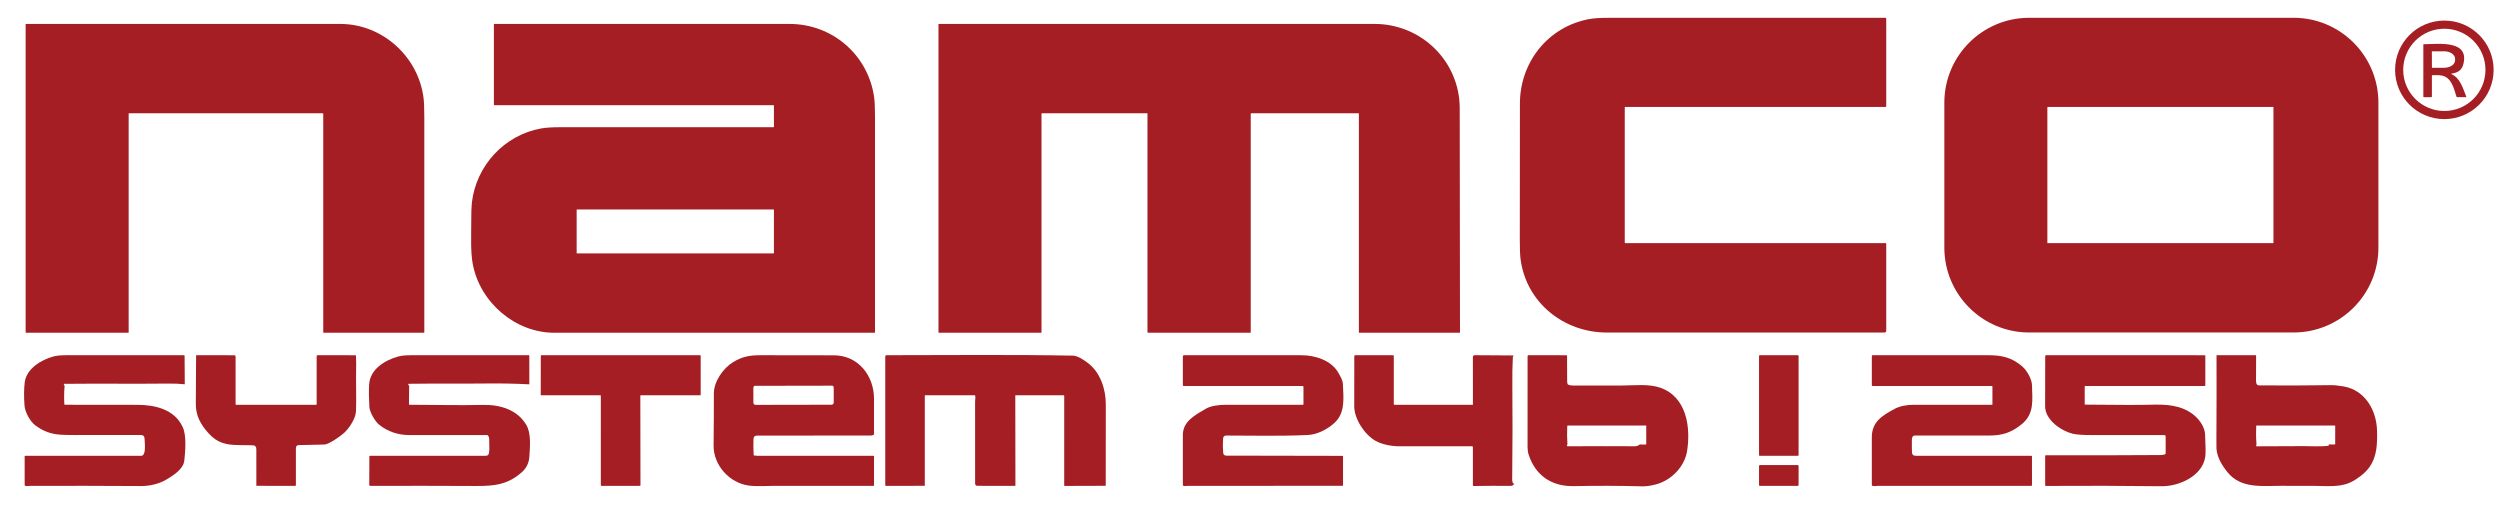
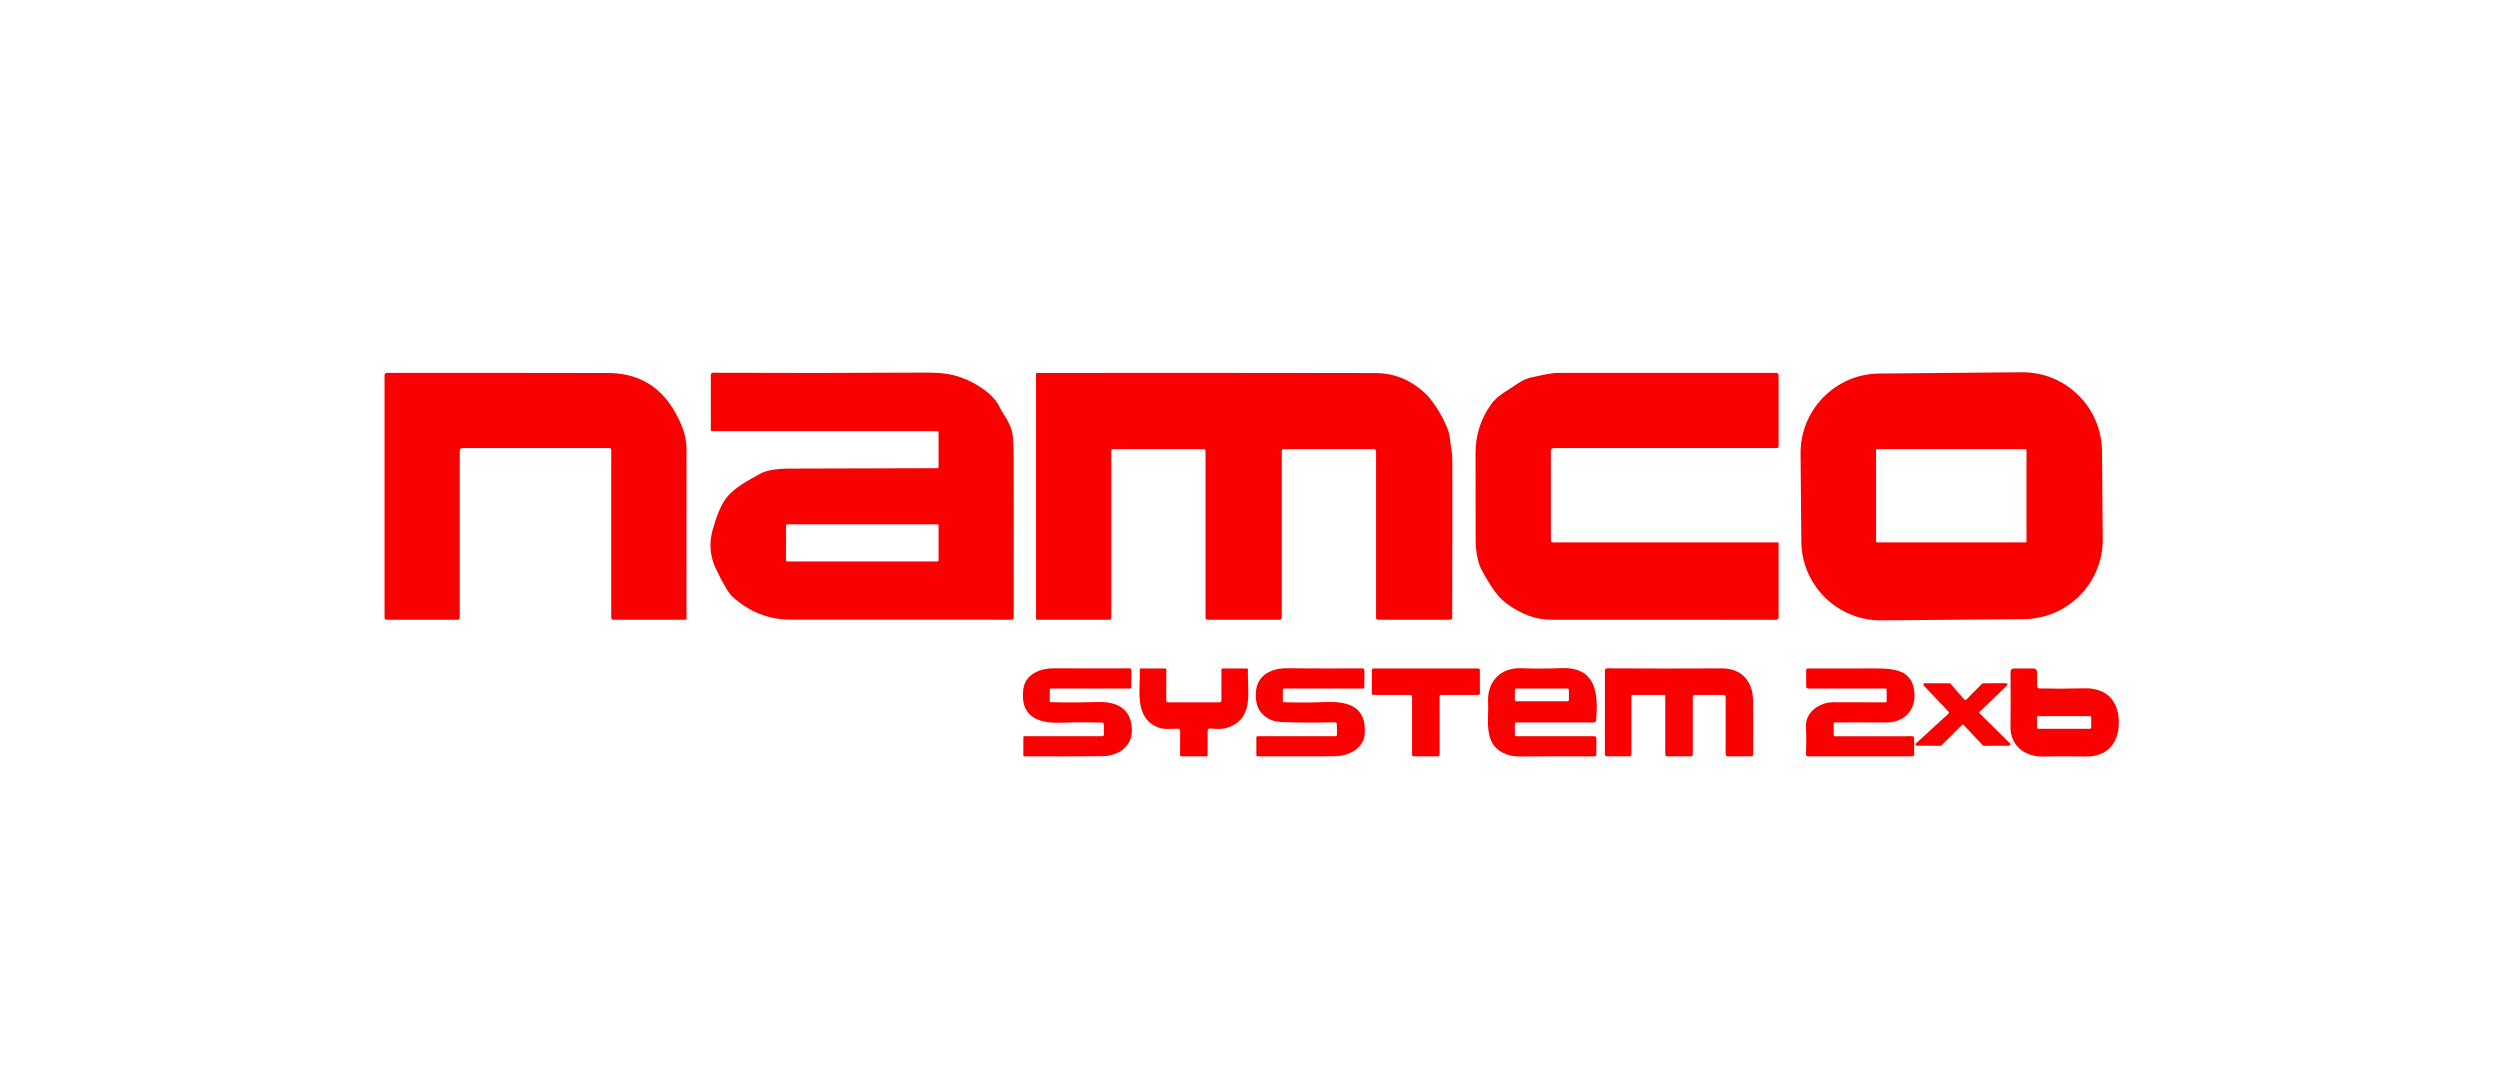
- <svg xmlns="http://www.w3.org/2000/svg" version="1.1" viewBox="0.00 0.00 2560.00 519.00" id="svg70">
-   <defs id="defs74" />
-   <g fill="#a51e23" id="g56">
-     <path d="   M 1664.38 249.00   L 1930.97 249.00   A 0.53 0.53 0.0 0 1 1931.50 249.53   L 1931.50 338.77   A 1.71 1.71 0.0 0 1 1929.79 340.48   Q 1787.07 340.52 1645.50 340.53   C 1601.64 340.53 1563.23 310.33 1557.12 265.91   Q 1556.28 259.81 1556.27 245.94   Q 1556.24 175.97 1556.40 105.99   C 1556.49 63.54 1585.23 27.48 1626.95 19.60   Q 1634.05 18.26 1646.77 18.26   Q 1788.33 18.24 1930.72 18.25   Q 1931.50 18.25 1931.50 19.03   L 1931.50 108.75   A 0.75 0.75 0.0 0 1 1930.75 109.50   L 1664.25 109.50   A 0.50 0.50 0.0 0 0 1663.75 110.00   L 1663.75 248.38   Q 1663.75 249.00 1664.38 249.00   Z" id="path14" />
-     <path d="   M 2435.49 253.56   A 86.91 86.91 0.0 0 1 2348.58 340.47   L 2077.92 340.47   A 86.91 86.91 0.0 0 1 1991.01 253.56   L 1991.01 105.12   A 86.91 86.91 0.0 0 1 2077.92 18.21   L 2348.58 18.21   A 86.91 86.91 0.0 0 1 2435.49 105.12   L 2435.49 253.56   Z   M 2328.00 109.91   A 0.41 0.41 0.0 0 0 2327.59 109.50   L 2096.91 109.50   A 0.41 0.41 0.0 0 0 2096.50 109.91   L 2096.50 248.59   A 0.41 0.41 0.0 0 0 2096.91 249.00   L 2327.59 249.00   A 0.41 0.41 0.0 0 0 2328.00 248.59   L 2328.00 109.91   Z" id="path16" />
-     <path d="   M 2553.47 71.52   A 50.45 50.45 0.0 0 1 2503.02 121.97   A 50.45 50.45 0.0 0 1 2452.57 71.52   A 50.45 50.45 0.0 0 1 2503.02 21.07   A 50.45 50.45 0.0 0 1 2553.47 71.52   Z   M 2545.11 71.53   A 42.11 42.11 0.0 0 0 2503.00 29.42   A 42.11 42.11 0.0 0 0 2460.89 71.53   A 42.11 42.11 0.0 0 0 2503.00 113.64   A 42.11 42.11 0.0 0 0 2545.11 71.53   Z" id="path18" />
-     <path d="   M 131.75 116.25   L 131.75 340.25   A 0.50 0.50 0.0 0 1 131.25 340.75   L 26.75 340.75   Q 26.25 340.75 26.25 340.25   L 26.25 24.98   A 0.48 0.48 0.0 0 1 26.73 24.50   Q 187.56 24.49 348.50 24.51   C 391.26 24.51 428.33 57.68 433.72 100.33   Q 434.49 106.43 434.49 120.30   Q 434.51 230.32 434.50 340.41   A 0.34 0.34 0.0 0 1 434.16 340.75   L 331.50 340.75   Q 331.00 340.75 331.00 340.25   L 331.00 116.50   Q 331.00 116.00 330.50 116.00   L 132.00 116.00   A 0.25 0.25 0.0 0 0 131.75 116.25   Z" id="path20" />
-     <path d="   M 792.15 107.74   L 506.50 107.75   A 0.75 0.75 0.0 0 1 505.75 107.00   L 505.75 24.98   A 0.48 0.47 -90.0 0 1 506.22 24.50   Q 657.31 24.49 808.50 24.51   C 852.16 24.51 888.77 55.97 895.05 99.11   Q 896.00 105.59 896.00 119.05   Q 896.00 229.66 896.00 340.34   A 0.41 0.41 0.0 0 1 895.59 340.75   Q 731.72 340.75 567.75 340.75   C 527.50 340.76 491.37 309.62 484.07 270.16   C 481.75 257.60 482.59 241.52 482.55 227.55   Q 482.52 213.49 483.19 207.58   C 487.55 169.56 516.49 138.17 554.40 131.48   Q 561.32 130.26 574.32 130.26   Q 683.20 130.24 792.15 130.25   A 0.35 0.34 0.0 0 0 792.50 129.91   L 792.50 108.09   A 0.35 0.35 0.0 0 0 792.15 107.74   Z   M 792.50 214.76   A 0.26 0.26 0.0 0 0 792.24 214.50   L 590.76 214.50   A 0.26 0.26 0.0 0 0 590.50 214.76   L 590.50 259.24   A 0.26 0.26 0.0 0 0 590.76 259.50   L 792.24 259.50   A 0.26 0.26 0.0 0 0 792.50 259.24   L 792.50 214.76   Z" id="path22" />
-     <path d="   M 1175.00 116.25   A 0.25 0.25 0.0 0 0 1174.75 116.00   L 1067.00 116.00   A 0.50 0.50 0.0 0 0 1066.50 116.50   L 1066.50 340.25   Q 1066.50 340.75 1066.00 340.75   L 961.50 340.75   Q 961.00 340.75 961.00 340.25   L 961.00 24.98   A 0.48 0.47 -90.0 0 1 961.47 24.50   Q 1184.44 24.49 1407.50 24.49   C 1455.31 24.49 1494.64 62.55 1494.75 110.81   Q 1495.03 225.48 1495.03 340.25   A 0.50 0.50 0.0 0 1 1494.53 340.75   L 1391.97 340.75   A 0.48 0.47 -0.0 0 1 1391.49 340.28   L 1391.50 116.50   Q 1391.50 116.00 1391.00 116.00   L 1281.25 116.00   Q 1280.75 116.00 1280.75 116.50   L 1280.75 340.25   Q 1280.75 340.75 1280.25 340.75   L 1175.75 340.75   A 0.75 0.75 0.0 0 1 1175.00 340.00   L 1175.00 116.25   Z" id="path24" />
-     <path d="   M 2510.43 75.97   C 2519.11 79.95 2521.81 89.68 2525.42 98.86   Q 2525.67 99.50 2524.98 99.50   L 2516.13 99.49   Q 2515.64 99.49 2515.48 99.03   C 2512.64 90.56 2510.67 79.68 2500.59 77.39   C 2497.78 76.75 2493.95 77.00 2490.75 77.00   Q 2490.25 77.00 2490.25 77.50   L 2490.25 98.75   Q 2490.25 99.50 2489.50 99.50   L 2482.25 99.50   Q 2481.50 99.50 2481.50 98.75   L 2481.50 45.77   Q 2481.50 45.30 2481.97 45.29   C 2496.93 45.17 2528.98 40.59 2522.44 65.80   C 2520.78 72.24 2516.44 74.45 2510.52 75.33   Q 2509.40 75.50 2510.43 75.97   Z   M 2490.22 52.92   L 2490.28 69.10   A 0.35 0.35 0.0 0 0 2490.63 69.45   L 2502.86 69.41   A 11.18 7.63 -0.2 0 0 2514.01 61.74   L 2514.01 60.12   A 11.18 7.63 -0.2 0 0 2502.80 52.53   L 2490.57 52.57   A 0.35 0.35 0.0 0 0 2490.22 52.92   Z" id="path26" />
-     <path d="   M 324.25 413.87   L 324.25 364.73   A 1.02 1.02 0.0 0 1 325.27 363.71   L 364.03 363.77   Q 364.55 363.77 364.52 364.29   C 364.39 366.78 364.78 369.31 364.73 371.58   C 364.31 392.69 365.07 407.23 364.57 420.13   Q 364.40 424.42 362.80 428.19   Q 359.18 436.69 352.61 443.06   C 349.53 446.05 336.90 455.06 332.24 455.19   Q 319.24 455.55 306.28 455.78   C 303.59 455.83 302.99 457.08 302.99 459.61   Q 303.01 478.17 303.00 496.78   A 0.73 0.73 0.0 0 1 302.27 497.51   L 262.81 497.49   A 0.31 0.31 0.0 0 1 262.50 497.18   Q 262.51 478.58 262.49 459.98   Q 262.48 456.07 258.75 455.98   Q 251.91 455.81 245.07 455.77   C 231.67 455.68 222.46 453.63 213.56 443.68   C 205.49 434.66 200.43 425.87 200.52 413.40   Q 200.69 388.77 200.81 364.15   Q 200.81 363.71 201.24 363.71   L 239.73 363.77   Q 241.25 363.77 241.25 365.29   L 241.25 414.00   A 0.50 0.50 0.0 0 0 241.75 414.50   L 323.62 414.50   Q 324.25 414.50 324.25 413.87   Z" id="path28" />
-     <path d="   M 614.70 404.75   L 554.28 404.75   A 0.56 0.56 0.0 0 1 553.72 404.19   L 553.77 364.31   A 0.56 0.56 0.0 0 1 554.33 363.75   L 716.94 363.75   A 0.56 0.56 0.0 0 1 717.50 364.31   L 717.50 404.19   A 0.56 0.56 0.0 0 1 716.94 404.75   L 656.26 404.75   A 0.56 0.56 0.0 0 0 655.70 405.31   L 655.85 496.93   A 0.56 0.56 0.0 0 1 655.29 497.49   L 615.81 497.54   A 0.56 0.56 0.0 0 1 615.25 496.98   L 615.26 405.31   A 0.56 0.56 0.0 0 0 614.70 404.75   Z" id="path30" />
-     <path d="   M 1089.13 404.75   L 1039.89 404.75   A 0.23 0.23 0.0 0 0 1039.66 404.98   L 1039.79 496.96   A 0.57 0.57 0.0 0 1 1039.22 497.53   L 1000.76 497.49   A 2.25 2.24 0.1 0 1 998.52 495.25   Q 998.49 452.77 998.50 411.25   C 998.50 409.89 998.97 407.27 998.65 405.34   Q 998.56 404.75 997.96 404.75   L 947.50 404.75   A 0.50 0.50 0.0 0 0 947.00 405.25   L 947.00 496.99   A 0.49 0.49 0.0 0 1 946.51 497.48   L 907.14 497.53   Q 906.50 497.53 906.50 496.89   L 906.50 365.26   Q 906.50 363.73 908.03 363.73   C 971.23 363.76 1034.83 362.97 1098.45 364.17   C 1103.84 364.27 1110.25 368.85 1114.40 372.04   C 1126.82 381.57 1132.40 398.76 1132.34 414.06   Q 1132.16 455.54 1132.28 497.09   A 0.37 0.36 90.0 0 1 1131.92 497.46   L 1090.33 497.59   Q 1089.75 497.59 1089.75 497.01   L 1089.76 405.38   Q 1089.76 404.75 1089.13 404.75   Z" id="path32" />
-     <path d="   M 1334.17 414.51   A 0.58 0.57 0.0 0 0 1334.75 413.94   L 1334.75 396.24   A 1.01 1.01 0.0 0 0 1333.74 395.23   L 1212.00 395.26   A 0.76 0.75 90.0 0 1 1211.25 394.50   L 1211.25 365.09   Q 1211.25 363.71 1212.63 363.71   Q 1272.27 363.78 1332.75 363.75   C 1347.02 363.74 1363.59 369.20 1370.66 382.03   C 1372.66 385.65 1374.97 389.20 1375.15 393.47   C 1375.77 408.10 1377.58 422.50 1366.79 432.75   C 1360.03 439.16 1349.18 444.98 1339.33 445.44   C 1311.60 446.74 1283.53 446.02 1255.75 446.00   C 1253.73 446.00 1252.60 446.92 1252.45 449.03   Q 1251.94 456.27 1252.52 463.49   Q 1252.76 466.56 1255.81 466.57   Q 1315.28 466.71 1374.74 466.80   Q 1375.25 466.80 1375.25 467.31   L 1375.25 496.91   Q 1375.25 497.49 1374.66 497.49   Q 1295.49 497.52 1216.41 497.50   C 1215.15 497.50 1213.39 498.07 1211.73 497.41   Q 1211.25 497.22 1211.25 496.70   Q 1211.25 470.94 1211.25 445.19   C 1211.25 431.43 1224.09 424.75 1235.29 418.28   C 1240.24 415.43 1249.04 414.50 1254.69 414.50   Q 1294.46 414.50 1334.17 414.51   Z" id="path34" />
-     <path d="   M 1550.29 364.25   L 1549.60 364.76   Q 1549.19 365.06 1549.16 365.57   Q 1548.45 378.48 1548.65 396.81   Q 1549.07 434.73 1548.48 491.50   Q 1548.47 492.83 1549.30 494.90   Q 1549.45 495.25 1549.82 495.18   L 1550.70 495.00   Q 1549.75 497.56 1546.75 497.53   Q 1527.89 497.37 1508.94 497.67   A 0.68 0.67 89.2 0 1 1508.25 496.99   L 1508.25 457.73   A 0.73 0.73 0.0 0 0 1507.52 457.00   Q 1470.30 457.00 1432.99 457.00   C 1425.22 457.00 1415.38 455.25 1408.54 451.41   C 1397.33 445.12 1386.77 428.97 1386.74 416.07   Q 1386.68 390.53 1386.79 364.91   Q 1386.80 363.74 1387.97 363.74   L 1426.75 363.76   Q 1427.25 363.76 1427.25 364.25   L 1427.25 414.00   A 0.50 0.50 0.0 0 0 1427.75 414.50   L 1508.04 414.50   Q 1508.27 414.50 1508.27 414.27   L 1508.24 365.51   A 1.79 1.79 0.0 0 1 1510.03 363.72   Q 1529.35 363.73 1548.93 363.98   Q 1549.64 363.99 1550.29 364.25   Z" id="path36" />
-     <path d="   M 1605.85 393.88   Q 1607.93 394.77 1610.31 394.77   Q 1635.86 394.78 1661.40 394.75   C 1673.81 394.74 1688.44 392.86 1700.31 397.07   C 1727.21 406.61 1731.45 437.75 1727.55 462.01   C 1724.97 478.03 1711.31 491.88 1695.80 495.98   Q 1687.56 498.17 1681.49 498.00   Q 1646.63 497.07 1611.75 497.79   C 1589.04 498.26 1572.47 487.15 1565.35 465.65   Q 1564.22 462.24 1564.22 457.71   Q 1564.28 410.91 1564.24 364.70   A 0.99 0.98 -90.0 0 1 1565.22 363.71   L 1604.26 363.77   A 0.40 0.39 0.0 0 1 1604.66 364.16   Q 1604.82 377.09 1604.76 390.00   Q 1604.75 391.61 1605.19 393.13   Q 1605.34 393.66 1605.85 393.88   Z   M 1605.04 455.00   L 1604.55 456.17   A 0.59 0.59 0.0 0 0 1605.09 457.00   Q 1639.82 456.77 1673.69 456.96   Q 1677.24 456.98 1679.02 455.15   L 1685.09 455.20   Q 1685.75 455.20 1685.75 454.55   L 1685.75 436.06   A 0.31 0.31 0.0 0 0 1685.44 435.75   L 1605.48 435.75   Q 1604.89 435.75 1604.86 436.35   Q 1604.42 445.85 1605.04 455.00   Z" id="path38" />
-     <rect x="1801.25" y="363.73" width="40.50" height="103.02" rx="0.73" id="rect40" />
-     <path d="   M 2040.25 414.41   L 2040.25 395.88   Q 2040.25 395.25 2039.63 395.25   L 1917.50 395.25   A 0.75 0.75 0.0 0 1 1916.75 394.50   L 1916.75 364.56   A 0.82 0.82 0.0 0 1 1917.57 363.74   Q 1976.73 363.76 2036.00 363.74   C 2049.94 363.74 2059.89 366.05 2070.51 374.98   C 2075.48 379.15 2080.69 388.15 2080.78 394.72   C 2080.98 409.56 2083.69 423.86 2069.61 434.92   C 2059.68 442.73 2050.59 445.93 2037.57 445.97   Q 1999.28 446.07 1961.00 445.98   C 1958.43 445.98 1957.83 447.94 1957.78 450.23   Q 1957.63 456.64 1957.87 463.03   C 1957.99 466.22 1959.70 466.75 1962.61 466.75   Q 2021.42 466.75 2080.17 466.75   A 0.56 0.56 0.0 0 1 2080.73 467.31   L 2080.76 496.77   A 0.74 0.74 0.0 0 1 2080.02 497.51   Q 2001.11 497.49 1922.85 497.50   C 1921.39 497.50 1919.23 498.11 1917.24 497.42   Q 1916.75 497.25 1916.75 496.73   Q 1916.75 472.21 1916.74 447.71   C 1916.74 431.95 1927.39 425.48 1940.29 418.58   C 1945.65 415.71 1953.15 414.50 1959.18 414.50   Q 1999.71 414.50 2040.16 414.50   A 0.09 0.09 0.0 0 0 2040.25 414.41   Z" id="path42" />
-     <path d="   M 2135.26 414.33   Q 2187.69 414.90 2202.00 414.44   C 2217.68 413.92 2232.73 414.61 2245.41 424.09   C 2251.43 428.59 2257.61 436.73 2258.01 444.68   Q 2258.90 462.69 2258.23 467.52   C 2255.45 487.46 2231.24 498.11 2213.50 497.90   Q 2154.22 497.20 2094.87 497.59   A 0.62 0.61 -0.0 0 1 2094.25 496.98   L 2094.25 466.76   Q 2094.25 466.20 2094.81 466.20   Q 2153.56 466.36 2212.17 465.97   Q 2214.78 465.95 2216.76 465.34   A 1.28 1.28 0.0 0 0 2217.66 464.12   L 2217.62 446.86   A 1.34 1.33 0.0 0 0 2216.28 445.53   Q 2178.62 445.44 2142.25 445.50   Q 2128.09 445.53 2122.36 444.12   C 2110.71 441.25 2094.24 430.07 2094.20 416.14   Q 2094.14 390.15 2094.30 364.70   Q 2094.31 363.74 2095.27 363.74   L 2257.75 363.76   A 0.50 0.49 0.0 0 1 2258.25 364.25   L 2258.25 394.47   A 0.78 0.78 0.0 0 1 2257.47 395.25   L 2135.21 395.25   Q 2134.74 395.25 2134.74 395.72   L 2134.74 413.81   Q 2134.74 414.33 2135.26 414.33   Z" id="path44" />
-     <path d="   M 189.21 393.50   Q 181.00 392.68 172.77 392.78   C 137.21 393.18 101.64 392.64 66.06 393.04   Q 65.52 393.05 65.39 393.58   Q 65.20 394.36 66.17 394.91   Q 65.34 404.48 65.88 413.97   Q 65.91 414.47 66.41 414.47   Q 103.49 414.55 140.49 414.55   C 158.88 414.55 178.67 419.16 187.09 437.28   C 191.15 446.01 189.75 462.03 188.75 471.50   C 187.79 480.63 177.09 486.99 170.35 491.08   C 162.93 495.58 152.87 497.76 144.69 497.71   Q 87.66 497.35 30.63 497.54   C 29.26 497.54 27.46 498.07 25.71 497.41   Q 25.25 497.23 25.25 496.74   L 25.25 467.29   Q 25.25 466.77 25.77 466.77   Q 85.17 466.71 144.49 466.75   C 149.88 466.75 148.21 454.29 148.09 449.96   C 147.94 444.97 145.55 445.45 141.37 445.47   Q 116.18 445.59 91.01 445.43   C 84.76 445.39 72.60 445.67 63.42 445.22   C 52.47 444.69 44.27 441.72 35.94 435.38   C 30.71 431.39 25.60 421.93 25.11 415.40   Q 24.10 402.13 25.28 391.77   C 26.90 377.59 42.21 368.36 54.73 365.03   Q 59.54 363.75 67.40 363.75   Q 127.95 363.75 188.51 363.75   A 0.52 0.52 0.0 0 1 189.03 364.26   L 189.21 393.50   Z" id="path46" />
-     <path d="   M 542.02 393.56   Q 520.67 392.44 499.30 392.69   C 472.40 393.00 445.51 392.61 418.59 393.01   Q 417.93 393.02 418.05 393.67   Q 418.20 394.51 418.98 394.97   L 418.78 414.01   Q 418.78 414.47 419.24 414.47   C 444.34 414.47 469.69 415.21 494.74 414.63   C 511.92 414.24 529.71 419.50 538.92 435.05   C 544.02 443.66 542.74 457.35 542.07 467.56   Q 541.45 477.15 534.71 483.20   C 520.68 495.81 507.43 497.75 488.19 497.65   Q 433.38 497.37 379.33 497.54   Q 378.12 497.55 378.12 496.34   L 378.22 467.38   A 0.65 0.65 0.0 0 1 378.87 466.73   Q 438.30 466.76 496.66 466.74   Q 498.73 466.74 499.60 466.14   C 501.78 464.62 500.97 455.19 500.93 449.76   Q 500.91 447.35 499.57 445.89   Q 499.20 445.49 498.66 445.49   Q 458.94 445.53 419.25 445.50   Q 401.65 445.49 388.24 434.92   C 384.22 431.75 378.53 421.96 378.24 416.87   Q 377.45 403.15 377.99 393.76   C 378.89 377.94 394.37 368.72 407.80 365.06   Q 412.66 363.74 421.33 363.74   Q 481.43 363.76 541.59 363.75   A 0.41 0.41 0.0 0 1 542.00 364.16   L 542.02 393.56   Z" id="path48" />
-     <path d="   M 772.17 466.42   C 773.37 466.41 774.63 466.74 775.73 466.74   Q 835.10 466.76 894.44 466.75   A 0.56 0.56 0.0 0 1 895.00 467.31   L 895.00 496.98   A 0.54 0.54 0.0 0 1 894.46 497.52   Q 843.69 497.48 793.00 497.50   C 787.21 497.50 775.13 498.31 767.00 497.25   C 746.87 494.65 730.48 476.36 730.71 456.00   Q 731.08 422.56 730.98 403.07   C 730.92 390.74 740.53 377.02 750.74 370.79   C 759.98 365.16 767.48 363.75 779.13 363.74   Q 816.57 363.72 853.98 363.84   C 878.79 363.92 894.96 384.65 894.99 408.24   Q 895.01 426.37 895.00 444.47   Q 895.00 445.01 894.53 445.29   Q 893.37 445.99 891.69 445.99   Q 833.50 445.99 775.31 446.05   Q 771.69 446.05 771.57 449.53   Q 771.27 457.95 771.78 466.06   Q 771.81 466.43 772.17 466.42   Z   M 773.66 414.58   L 851.56 414.44   A 2.19 2.19 0.0 0 0 853.74 412.25   L 853.72 397.12   A 2.18 1.40 89.9 0 0 852.31 394.94   L 772.83 395.08   A 2.18 1.40 89.9 0 0 771.44 397.26   L 771.46 412.39   A 2.19 2.19 0.0 0 0 773.66 414.58   Z" id="path50" />
-     <path d="   M 2310.72 393.05   A 2.73 2.72 78.0 0 0 2313.16 394.64   Q 2350.01 394.95 2386.75 394.40   Q 2391.83 394.33 2399.72 395.67   C 2421.81 399.43 2433.59 420.06 2434.10 441.19   C 2434.56 459.88 2433.19 475.74 2416.80 487.80   C 2409.82 492.94 2404.59 495.84 2395.82 497.10   C 2386.80 498.39 2376.77 497.56 2369.46 497.53   Q 2352.64 497.47 2335.83 497.49   C 2316.01 497.52 2294.51 500.49 2280.85 483.43   C 2275.11 476.25 2270.37 468.36 2269.66 459.50   Q 2269.56 458.30 2269.61 449.39   Q 2269.86 406.73 2269.72 364.09   A 0.34 0.34 0.0 0 1 2270.06 363.75   L 2309.78 363.75   A 0.49 0.48 90.0 0 1 2310.26 364.24   Q 2310.26 376.95 2310.15 389.75   Q 2310.14 391.76 2310.72 393.05   Z   M 2310.67 455.21   Q 2310.22 455.81 2310.29 456.48   Q 2310.34 457.03 2310.89 457.03   Q 2335.23 457.07 2359.57 456.83   C 2365.58 456.77 2376.09 457.50 2384.00 456.55   Q 2384.83 456.45 2384.75 455.09   L 2390.64 455.16   Q 2391.25 455.17 2391.25 454.56   L 2391.25 436.15   A 0.41 0.40 0.0 0 0 2390.84 435.75   L 2310.78 435.75   Q 2310.37 435.75 2310.35 436.17   Q 2309.91 445.71 2310.67 455.21   Z" id="path52" />
-     <rect x="1801.25" y="476.26" width="40.50" height="21.30" rx="0.88" id="rect54" />
-   </g>
+ <svg xmlns="http://www.w3.org/2000/svg" version="1.1" viewBox="0.00 0.00 590.00 255.00">
+   <path fill="#fb0000" d="   M 108.50 106.50   L 108.50 145.75   Q 108.50 146.25 108.00 146.25   L 91.25 146.25   Q 90.75 146.25 90.75 145.75   L 90.75 88.55   Q 90.75 88.00 91.29 88.00   Q 118.53 87.98 143.47 88.03   Q 151.64 88.04 156.64 93.52   Q 159.01 96.13 160.79 100.25   Q 162.03 103.14 162.02 106.11   Q 161.98 127.56 162.01 145.96   Q 162.01 146.25 161.71 146.25   L 144.75 146.25   Q 144.25 146.25 144.25 145.75   L 144.25 106.25   Q 144.25 105.75 143.75 105.75   L 109.25 105.75   Q 108.50 105.75 108.50 106.50   Z" />
+   <path fill="#fb0000" d="   M 221.24 110.49   A 0.26 0.26 0.0 0 0 221.50 110.23   L 221.50 102.00   A 0.25 0.25 0.0 0 0 221.25 101.75   L 168.00 101.75   Q 167.75 101.75 167.75 101.50   L 167.75 88.53   Q 167.75 87.97 168.32 87.97   Q 191.94 88.08 218.81 87.93   Q 223.31 87.91 226.37 88.93   C 229.59 90.00 234.11 92.55 235.76 95.80   C 237.12 98.49 238.87 100.18 239.07 103.45   Q 239.22 105.76 239.22 108.12   Q 239.27 126.14 239.24 145.67   Q 239.24 146.25 238.67 146.25   Q 213.77 146.26 186.74 146.24   Q 178.83 146.24 172.90 140.85   Q 171.49 139.58 168.99 134.32   Q 166.84 129.83 168.19 125.02   Q 169.60 120.00 171.24 117.74   C 173.11 115.16 176.55 113.38 179.42 111.79   Q 181.56 110.61 186.25 110.59   Q 202.96 110.52 221.24 110.49   Z   M 221.50 124.01   A 0.27 0.27 0.0 0 0 221.23 123.74   L 185.77 123.74   A 0.27 0.27 0.0 0 0 185.50 124.01   L 185.50 132.23   A 0.27 0.27 0.0 0 0 185.77 132.50   L 221.23 132.50   A 0.27 0.27 0.0 0 0 221.50 132.23   L 221.50 124.01   Z" />
+   <path fill="#fb0000" d="   M 262.25 106.50   L 262.25 145.75   Q 262.25 146.25 261.75 146.25   L 244.75 146.25   Q 244.50 146.25 244.50 146.00   L 244.50 88.29   Q 244.50 88.01 244.77 88.01   Q 284.77 87.97 324.62 88.04   Q 331.49 88.05 336.73 93.21   C 338.42 94.88 341.84 100.22 342.15 103.30   C 342.34 105.12 342.75 106.74 342.75 108.60   Q 342.77 128.50 342.72 145.74   Q 342.72 146.25 342.20 146.25   L 325.25 146.25   Q 324.75 146.25 324.75 145.75   L 324.75 106.50   Q 324.75 106.00 324.25 106.00   L 303.00 106.00   Q 302.50 106.00 302.50 106.50   L 302.50 145.75   Q 302.50 146.25 302.00 146.25   L 285.00 146.25   Q 284.50 146.25 284.50 145.75   L 284.50 106.50   Q 284.50 106.00 284.00 106.00   L 262.75 106.00   Q 262.25 106.00 262.25 106.50   Z" />
+   <path fill="#fb0000" d="   M 366.00 106.50   L 366.00 127.50   Q 366.00 128.00 366.50 128.00   L 419.50 128.00   Q 419.75 128.00 419.75 128.25   L 419.75 145.71   A 0.56 0.56 0.0 0 1 419.19 146.27   Q 393.41 146.23 365.92 146.25   Q 360.72 146.25 355.47 142.37   C 352.96 140.52 351.27 137.32 349.78 134.71   C 348.56 132.57 348.24 129.52 348.25 127.00   Q 348.27 116.57 348.23 106.89   Q 348.21 100.71 351.79 95.56   C 353.37 93.27 355.75 92.24 357.92 90.68   Q 359.77 89.36 361.81 88.97   C 363.82 88.58 365.82 88.00 367.87 88.00   Q 393.97 88.00 419.21 88.00   A 0.54 0.54 0.0 0 1 419.75 88.54   L 419.75 105.25   Q 419.75 105.75 419.25 105.75   L 366.75 105.75   Q 366.00 105.75 366.00 106.50   Z" />
+   <path fill="#fb0000" d="   M 496.249 127.189   A 18.76 18.76 0.0 0 1 477.654 146.112   L 444.035 146.406   A 18.76 18.76 0.0 0 1 425.112 127.81   L 424.931 107.071   A 18.76 18.76 0.0 0 1 443.526 88.148   L 477.145 87.854   A 18.76 18.76 0.0 0 1 496.068 106.45   L 496.249 127.189   Z   M 478.25 106.26   A 0.26 0.26 0.0 0 0 477.99 106.00   L 443.01 106.00   A 0.26 0.26 0.0 0 0 442.75 106.26   L 442.75 127.74   A 0.26 0.26 0.0 0 0 443.01 128.00   L 477.99 128.00   A 0.26 0.26 0.0 0 0 478.25 127.74   L 478.25 106.26   Z" />
+   <path fill="#fb0000" d="   M 248.00 162.50   Q 247.75 162.50 247.75 162.75   L 247.74 165.49   Q 247.74 165.70 247.96 165.71   Q 253.13 165.85 258.89 165.67   C 263.54 165.53 267.14 167.13 267.11 172.51   C 267.09 176.43 263.61 178.43 260.22 178.46   Q 251.70 178.54 241.79 178.49   Q 241.50 178.48 241.50 178.19   L 241.51 174.00   Q 241.51 173.75 241.75 173.75   L 260.02 173.75   Q 260.54 173.75 260.53 173.23   L 260.50 170.93   A 0.40 0.40 0.0 0 0 260.11 170.54   Q 255.59 170.39 250.23 170.56   C 244.92 170.73 240.67 169.05 241.50 162.65   C 241.96 159.07 245.50 157.70 248.73 157.72   Q 258.14 157.77 266.54 157.73   Q 267.01 157.72 267.01 158.20   L 266.98 162.14   Q 266.98 162.50 266.61 162.50   L 248.00 162.50   Z" />
+   <path fill="#fb0000" d="   M 285.00 172.55   L 284.99 178.25   Q 284.99 178.49 284.75 178.49   L 278.75 178.50   Q 278.50 178.50 278.50 178.25   L 278.51 172.54   Q 278.51 171.98 277.95 171.97   C 276.42 171.96 274.76 172.24 273.31 171.66   C 267.54 169.35 269.16 162.72 269.00 158.05   Q 268.98 157.75 269.28 157.75   L 275.00 157.75   Q 275.26 157.75 275.25 158.01   L 275.23 165.24   Q 275.23 165.75 275.74 165.75   L 287.75 165.75   Q 288.25 165.75 288.25 165.25   L 288.26 158.00   A 0.25 0.24 -90.0 0 1 288.50 157.75   L 294.22 157.76   Q 294.53 157.76 294.52 158.06   C 294.30 163.12 296.14 169.56 289.67 171.73   C 288.42 172.15 287.00 172.04 285.69 171.92   Q 285.01 171.86 285.00 172.55   Z" />
+   <path fill="#fb0000" d="   M 303.00 162.50   Q 302.75 162.50 302.75 162.75   L 302.74 165.49   Q 302.74 165.72 302.98 165.73   Q 308.06 165.87 312.85 165.68   C 318.20 165.46 322.61 166.78 322.05 173.33   C 321.75 176.82 317.98 178.47 314.98 178.48   Q 306.01 178.52 296.80 178.49   Q 296.50 178.49 296.50 178.20   L 296.50 174.00   A 0.25 0.25 0.0 0 1 296.75 173.75   L 315.14 173.75   Q 315.54 173.75 315.53 173.36   L 315.50 170.96   Q 315.49 170.45 314.98 170.46   Q 307.93 170.62 302.39 170.40   Q 299.26 170.27 297.47 167.97   Q 296.21 166.32 296.41 163.23   C 296.66 159.31 300.15 157.68 303.64 157.71   Q 312.79 157.79 321.53 157.74   A 0.47 0.47 0.0 0 1 322.01 158.21   L 321.98 162.14   Q 321.97 162.50 321.61 162.50   L 303.00 162.50   Z" />
+   <path fill="#fb0000" d="   M 332.87 164.00   L 324.13 164.00   A 0.38 0.38 0.0 0 1 323.75 163.62   L 323.76 158.13   A 0.38 0.38 0.0 0 1 324.14 157.75   L 348.87 157.75   A 0.38 0.38 0.0 0 1 349.25 158.13   L 349.25 163.62   A 0.38 0.38 0.0 0 1 348.87 164.00   L 340.12 164.00   A 0.38 0.38 0.0 0 0 339.74 164.38   L 339.75 178.11   A 0.38 0.38 0.0 0 1 339.37 178.49   L 333.63 178.50   A 0.38 0.38 0.0 0 1 333.25 178.12   L 333.25 164.38   A 0.38 0.38 0.0 0 0 332.87 164.00   Z" />
+   <path fill="#fb0000" d="   M 357.75 170.50   A 0.25 0.25 0.0 0 0 357.50 170.75   L 357.50 173.50   A 0.25 0.25 0.0 0 0 357.75 173.75   L 376.25 173.75   Q 376.75 173.75 376.75 174.25   L 376.74 178.04   Q 376.74 178.52 376.27 178.51   Q 367.49 178.46 358.64 178.53   Q 356.37 178.54 354.55 177.60   C 350.05 175.27 351.40 169.68 351.19 165.65   C 350.95 160.86 354.12 157.52 358.96 157.70   Q 363.45 157.87 368.51 157.68   C 376.68 157.38 377.26 163.66 376.67 170.07   A 0.47 0.47 0.0 0 1 376.20 170.50   L 357.75 170.50   Z   M 370.26 162.82   A 0.32 0.32 0.0 0 0 369.94 162.50   L 357.82 162.50   A 0.32 0.32 0.0 0 0 357.50 162.82   L 357.50 165.18   A 0.32 0.32 0.0 0 0 357.82 165.50   L 369.94 165.50   A 0.32 0.32 0.0 0 0 370.26 165.18   L 370.26 162.82   Z" />
+   <path fill="#fb0000" d="   M 393.00 164.25   A 0.25 0.25 0.0 0 0 392.75 164.00   L 385.25 164.00   Q 385.00 164.00 385.00 164.25   L 385.00 178.00   Q 385.00 178.50 384.50 178.50   L 379.25 178.50   A 0.50 0.50 0.0 0 1 378.75 178.00   L 378.75 158.30   Q 378.75 157.73 379.33 157.73   Q 392.89 157.81 406.42 157.74   C 410.96 157.71 413.68 160.82 413.72 165.25   Q 413.78 171.39 413.74 178.03   Q 413.73 178.50 413.27 178.50   L 407.75 178.50   A 0.50 0.50 0.0 0 1 407.25 178.00   L 407.26 164.50   A 0.51 0.50 0.0 0 0 406.75 164.00   L 400.00 164.00   Q 399.50 164.00 399.50 164.50   L 399.50 178.00   A 0.50 0.50 0.0 0 1 399.00 178.50   L 393.50 178.50   Q 393.00 178.50 393.00 178.00   L 393.00 164.25   Z" />
+   <path fill="#fb0000" d="   M 432.99 170.50   Q 432.75 170.51 432.75 170.74   L 432.75 173.50   A 0.25 0.25 0.0 0 0 433.00 173.76   L 451.24 173.75   Q 451.73 173.75 451.73 174.24   L 451.75 178.00   Q 451.75 178.50 451.25 178.50   L 426.76 178.50   Q 426.19 178.50 426.21 177.93   Q 426.35 174.75 426.20 171.50   C 426.04 167.99 429.49 165.72 432.65 165.73   Q 438.69 165.77 445.00 165.75   A 0.26 0.26 0.0 0 0 445.26 165.49   L 445.25 162.75   Q 445.25 162.50 445.00 162.50   L 426.75 162.50   Q 426.26 162.50 426.26 162.00   L 426.25 158.20   Q 426.25 157.77 426.68 157.76   Q 433.61 157.72 440.14 157.75   C 445.77 157.78 451.29 157.23 451.80 163.48   C 452.16 167.76 449.23 170.54 445.06 170.51   Q 438.99 170.47 432.99 170.50   Z" />
+   <path fill="#fb0000" d="   M 481.37 162.47   Q 486.17 162.59 491.89 162.44   C 496.95 162.30 499.94 165.21 500.04 170.28   C 500.15 175.46 497.16 178.65 492.20 178.54   Q 486.89 178.43 482.16 178.54   C 477.86 178.64 474.41 175.97 474.47 171.43   Q 474.55 165.03 474.48 158.68   Q 474.47 157.75 475.40 157.75   L 479.75 157.75   Q 480.75 157.75 480.75 158.75   L 480.75 161.83   Q 480.75 162.46 481.37 162.47   Z   M 493.53 169.32   A 0.32 0.32 0.0 0 0 493.21 169.00   L 481.05 169.00   A 0.32 0.32 0.0 0 0 480.73 169.32   L 480.73 171.68   A 0.32 0.32 0.0 0 0 481.05 172.00   L 493.21 172.00   A 0.32 0.32 0.0 0 0 493.53 171.68   L 493.53 169.32   Z" />
+   <path fill="#fb0000" d="   M 464.04 165.11   L 467.77 161.35   A 0.31 0.31 0.0 0 1 467.99 161.26   L 473.44 161.23   A 0.31 0.31 0.0 0 1 473.66 161.77   L 467.22 167.95   A 0.31 0.31 0.0 0 0 467.22 168.39   L 474.37 175.46   A 0.31 0.31 0.0 0 1 474.15 175.99   L 468.18 176.01   A 0.31 0.31 0.0 0 1 467.96 175.91   L 463.45 171.12   A 0.31 0.31 0.0 0 0 463.00 171.12   L 458.19 175.92   A 0.31 0.31 0.0 0 1 457.97 176.01   L 452.37 175.99   A 0.31 0.31 0.0 0 1 452.16 175.45   L 459.85 168.41   A 0.31 0.31 0.0 0 0 459.86 167.97   L 453.99 161.77   A 0.31 0.31 0.0 0 1 454.21 161.25   L 460.10 161.25   A 0.31 0.31 0.0 0 1 460.33 161.36   L 463.59 165.10   A 0.31 0.31 0.0 0 0 464.04 165.11   Z" />
</svg>
